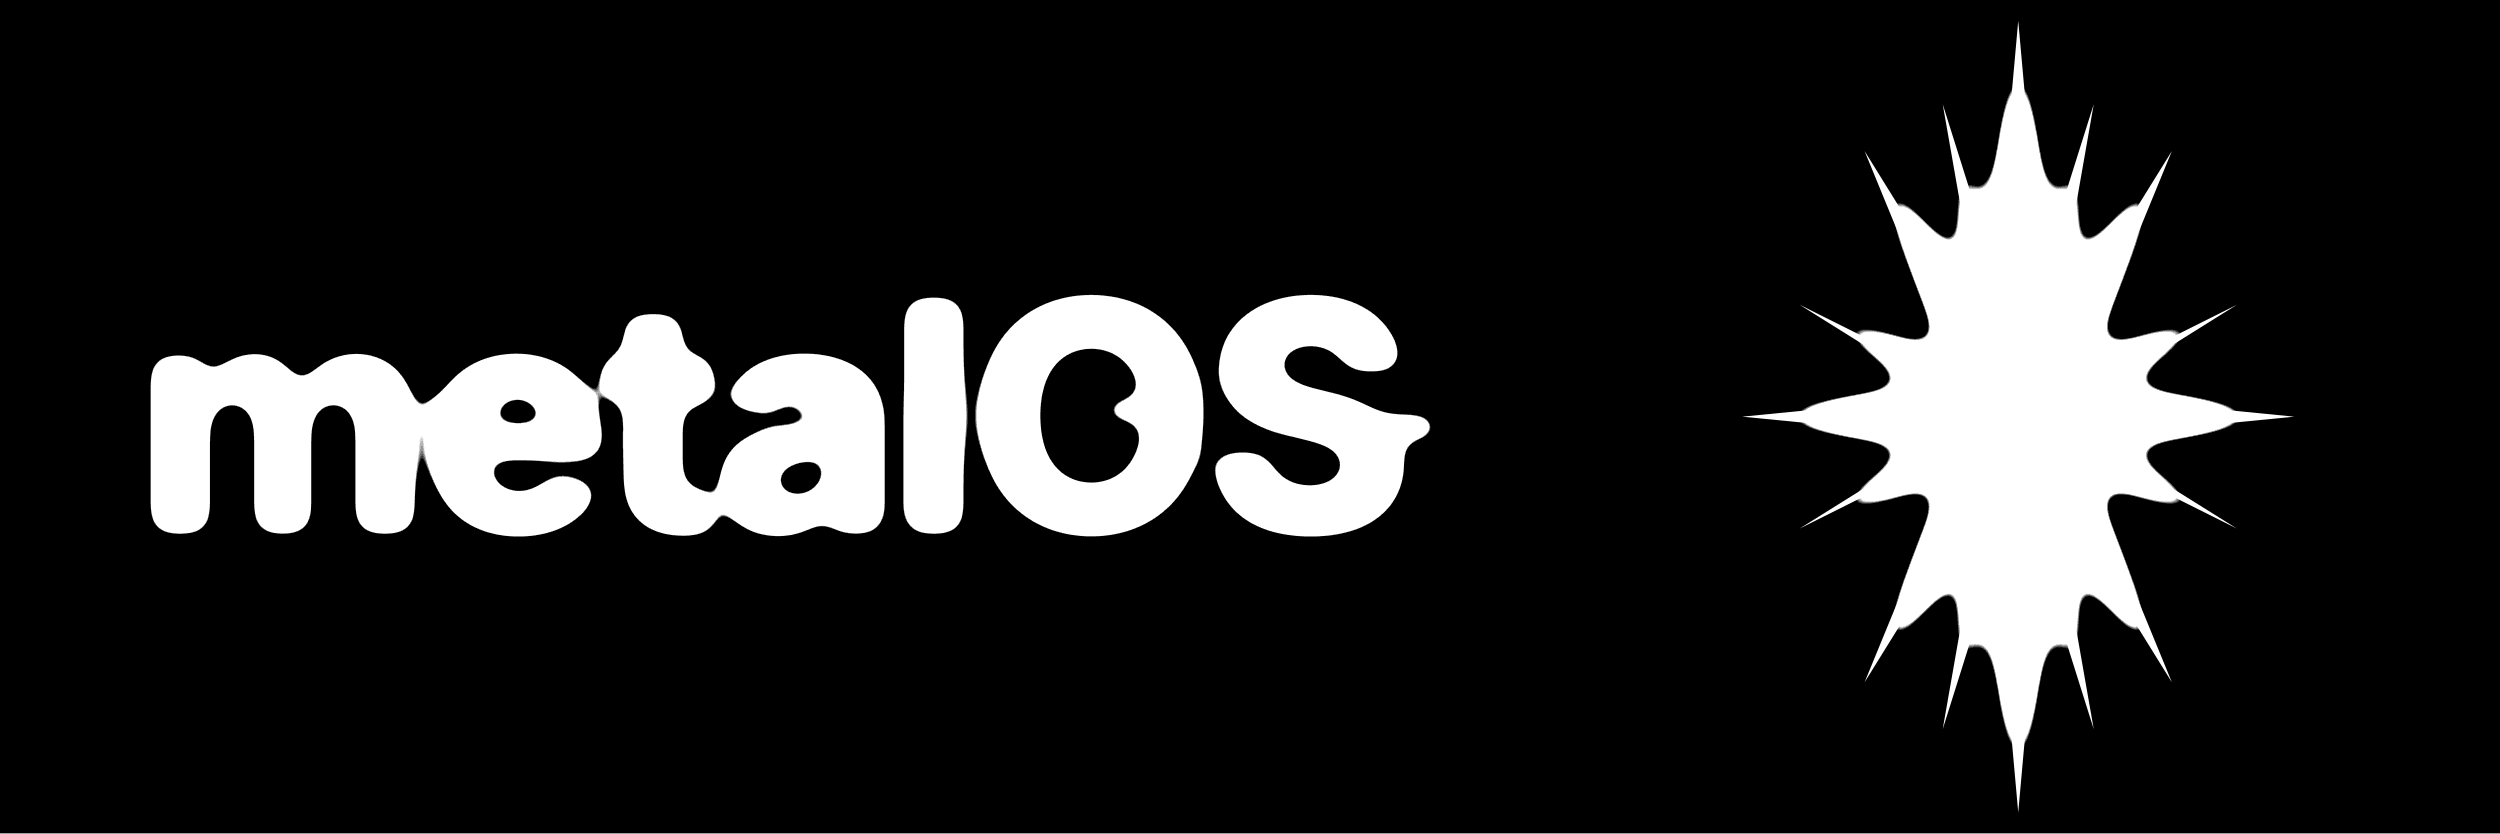
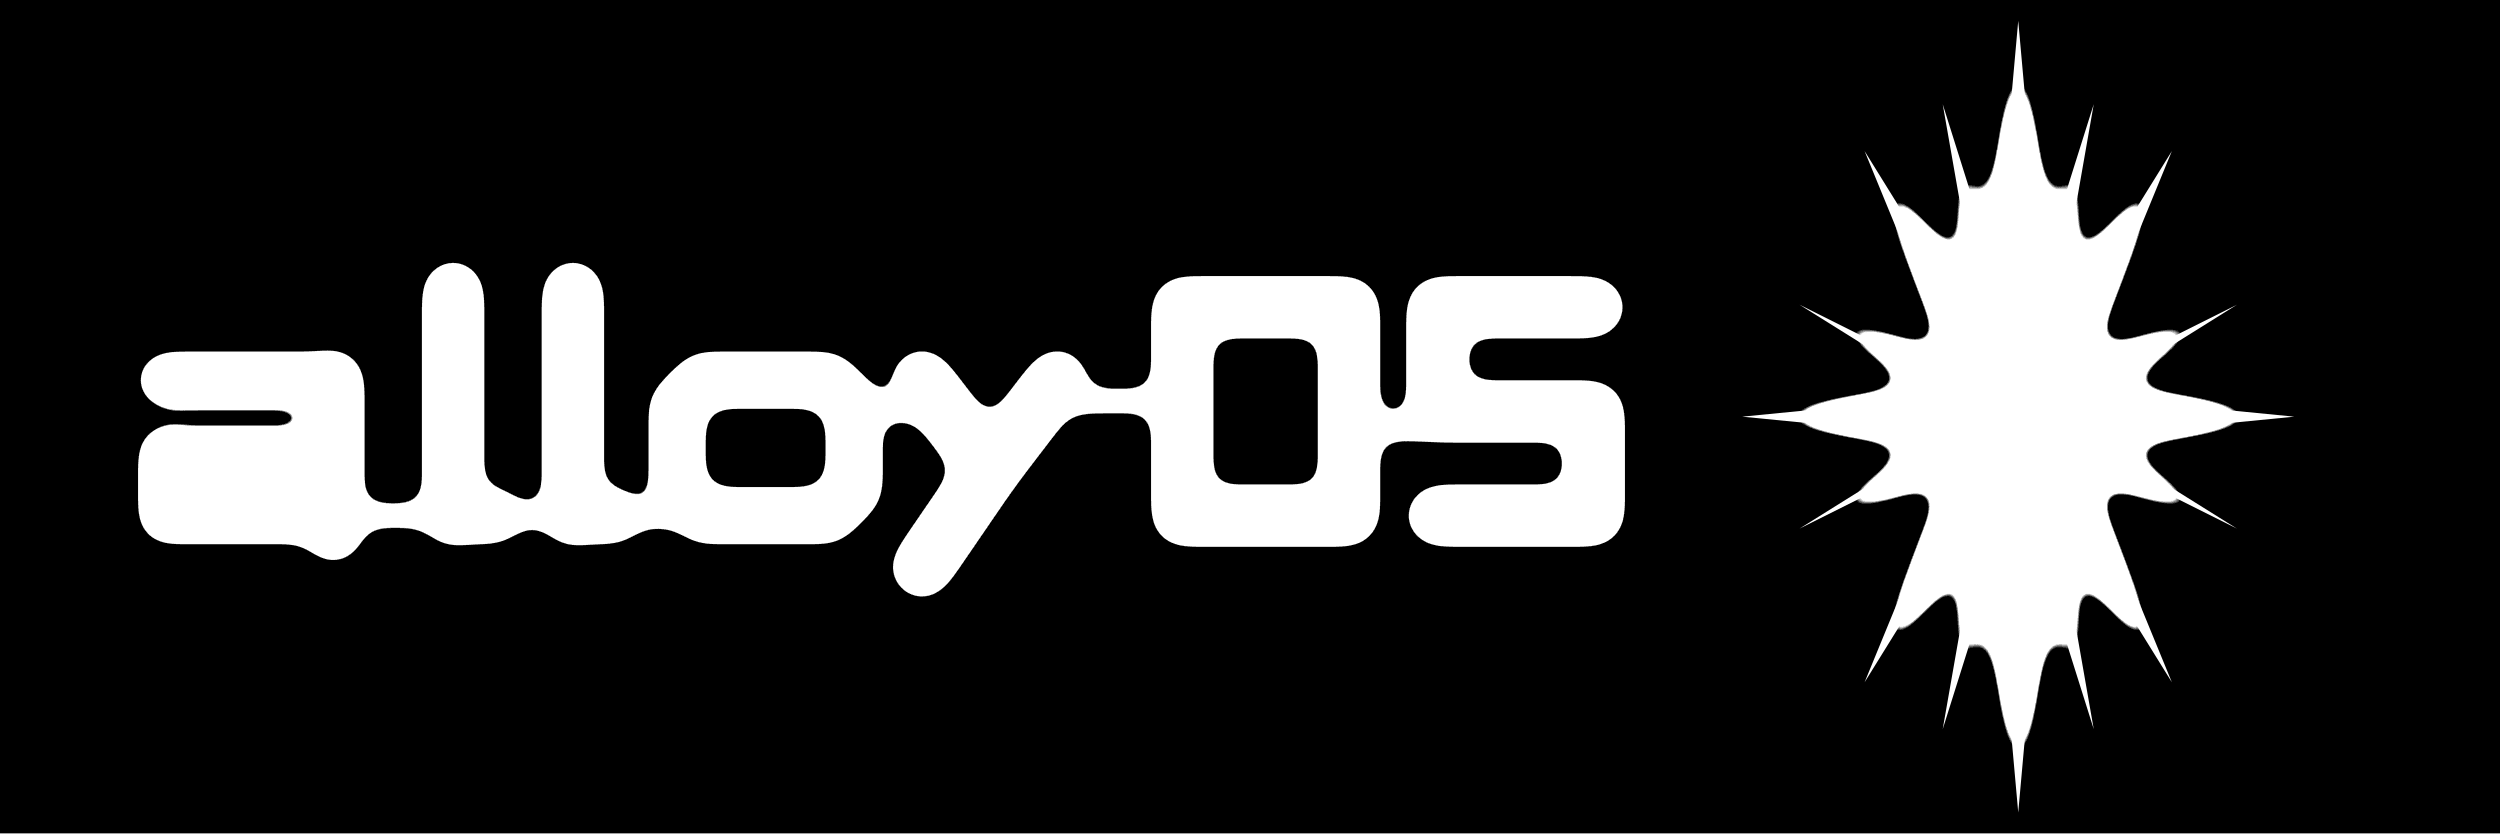
<svg xmlns="http://www.w3.org/2000/svg" viewBox="0 0 960 320" width="960" height="320">
  <defs>
    <filter id="crystal-weld" x="-35%" y="-35%" width="170%" height="170%">
      <feGaussianBlur in="SourceGraphic" stdDeviation="6" result="blur" />
      <feColorMatrix in="blur" mode="matrix" values="1 0 0 0 0                 0 1 0 0 0                 0 0 1 0 0                 0 0 0 28 -11" result="liquid" />
    </filter>
    <filter id="mercury-type" x="-15%" y="-25%" width="130%" height="150%">
      <feGaussianBlur in="SourceGraphic" stdDeviation="4.8" result="blur" />
      <feColorMatrix in="blur" mode="matrix" values="1 0 0 0 0                 0 1 0 0 0                 0 0 1 0 0                 0 0 0 30 -12" result="liquid" />
    </filter>
  </defs>
  <rect width="960" height="320" fill="#000000" />
  <g filter="url(#mercury-type)" fill="#FFFFFF">
-     <text x="52" y="204" font-family="system-ui, -apple-system, 'Inter', 'Helvetica Neue', Arial, sans-serif" font-weight="800" font-size="122" letter-spacing="-4" fill="#FFFFFF">metalOS</text>
-     <rect x="162" y="154" width="28" height="7" rx="3.5" />
-     <rect x="246" y="148" width="28" height="7" rx="3.5" />
-     <rect x="306" y="152" width="24" height="6" rx="3" />
-     <rect x="396" y="192" width="24" height="7" rx="3.5" />
-     <rect x="424" y="154" width="26" height="7" rx="3.5" />
-     <rect x="522" y="160" width="30" height="8" rx="4" />
+     <path d="M64,146 L128,146" fill="none" stroke="#FFFFFF" stroke-width="20" stroke-linecap="round" />
+     <path d="M128,146 L128,204" fill="none" stroke="#FFFFFF" stroke-width="22" stroke-linecap="round" />
+     <path d="M64,174 L128,174" fill="none" stroke="#FFFFFF" stroke-width="18" stroke-linecap="round" />
+     <path d="M64,198 L128,198" fill="none" stroke="#FFFFFF" stroke-width="20" stroke-linecap="round" />
+     <path d="M64,174 L64,198" fill="none" stroke="#FFFFFF" stroke-width="20" stroke-linecap="round" />
+     <path d="M174,112 L174,198" fill="none" stroke="#FFFFFF" stroke-width="22" stroke-linecap="round" />
+     <path d="M174,198 L190,198" fill="none" stroke="#FFFFFF" stroke-width="20" stroke-linecap="round" />
+     <path d="M220,112 L220,198" fill="none" stroke="#FFFFFF" stroke-width="22" stroke-linecap="round" />
+     <path d="M220,198 L236,198" fill="none" stroke="#FFFFFF" stroke-width="20" stroke-linecap="round" />
+     <path d="M270,146 L318,146" fill="none" stroke="#FFFFFF" stroke-width="20" stroke-linecap="round" />
+     <path d="M318,146 L328,156" fill="none" stroke="#FFFFFF" stroke-width="20" stroke-linecap="round" />
+     <path d="M328,156 L328,188" fill="none" stroke="#FFFFFF" stroke-width="20" stroke-linecap="round" />
+     <path d="M328,188 L318,198" fill="none" stroke="#FFFFFF" stroke-width="20" stroke-linecap="round" />
+     <path d="M318,198 L270,198" fill="none" stroke="#FFFFFF" stroke-width="20" stroke-linecap="round" />
+     <path d="M270,198 L260,188" fill="none" stroke="#FFFFFF" stroke-width="20" stroke-linecap="round" />
+     <path d="M260,188 L260,156" fill="none" stroke="#FFFFFF" stroke-width="20" stroke-linecap="round" />
+     <path d="M260,156 L270,146" fill="none" stroke="#FFFFFF" stroke-width="20" stroke-linecap="round" />
+     <path d="M354,146 L380,180" fill="none" stroke="#FFFFFF" stroke-width="22" stroke-linecap="round" />
+     <path d="M406,146 L380,180" fill="none" stroke="#FFFFFF" stroke-width="22" stroke-linecap="round" />
+     <path d="M380,180 L354,218" fill="none" stroke="#FFFFFF" stroke-width="22" stroke-linecap="round" />
+     <path d="M454,118 L518,118" fill="none" stroke="#FFFFFF" stroke-width="22" stroke-linecap="round" />
+     <path d="M454,198 L518,198" fill="none" stroke="#FFFFFF" stroke-width="22" stroke-linecap="round" />
+     <path d="M454,118 L454,198" fill="none" stroke="#FFFFFF" stroke-width="22" stroke-linecap="round" />
+     <path d="M518,118 L518,198" fill="none" stroke="#FFFFFF" stroke-width="22" stroke-linecap="round" />
+     <path d="M552,118 L612,118" fill="none" stroke="#FFFFFF" stroke-width="22" stroke-linecap="round" />
+     <path d="M552,118 L552,158" fill="none" stroke="#FFFFFF" stroke-width="22" stroke-linecap="round" />
+     <path d="M552,158 L612,158" fill="none" stroke="#FFFFFF" stroke-width="22" stroke-linecap="round" />
+     <path d="M612,158 L612,198" fill="none" stroke="#FFFFFF" stroke-width="22" stroke-linecap="round" />
+     <path d="M552,198 L612,198" fill="none" stroke="#FFFFFF" stroke-width="22" stroke-linecap="round" />
+     <path d="M128,198 L174,198" fill="none" stroke="#FFFFFF" stroke-width="8" stroke-linecap="round" />
+     <path d="M190,198 L220,198" fill="none" stroke="#FFFFFF" stroke-width="8" stroke-linecap="round" />
+     <path d="M236,198 L270,198" fill="none" stroke="#FFFFFF" stroke-width="8" stroke-linecap="round" />
+     <path d="M328,157 L362,157" fill="none" stroke="#FFFFFF" stroke-width="8" stroke-linecap="round" />
+     <path d="M400,154 L454,154" fill="none" stroke="#FFFFFF" stroke-width="8" stroke-linecap="round" />
+     <path d="M518,164 L552,164" fill="none" stroke="#FFFFFF" stroke-width="9" stroke-linecap="round" />
  </g>
  <g transform="translate(775, 160)">
    <g filter="url(#crystal-weld)" fill="#FFFFFF">
      <polygon points="0,-148 22,0 0,148 -22,0" />
      <polygon points="56,-98 14,12 -56,98 -14,-12" />
      <polygon points="-56,-98 14,-12 56,98 -14,12" />
      <polygon points="-102,0 0,-18 102,0 0,18" />
      <polygon points="28,-118 12,0 -28,118 -12,0" />
      <polygon points="-28,-118 12,0 28,118 -12,0" />
      <polygon points="82,-42 0,14 -82,42 0,-14" />
      <polygon points="-82,-42 0,-14 82,42 0,14" />
    </g>
    <g fill="#FFFFFF">
      <polygon points="0,-152 6,-85 -6,-85" />
      <polygon points="0,152 6,85 -6,85" />
      <polygon points="106,0 55,5 55,-5" />
      <polygon points="-106,0 -55,5 -55,-5" />
      <polygon points="59,-102 28,-52 36,-46" />
      <polygon points="-59,-102 -28,-52 -36,-46" />
      <polygon points="59,102 28,52 36,46" />
      <polygon points="-59,102 -28,52 -36,46" />
      <polygon points="29,-120 12,-66 19,-63" />
      <polygon points="-29,-120 -12,-66 -19,-63" />
      <polygon points="29,120 12,66 19,63" />
      <polygon points="-29,120 -12,66 -19,63" />
      <polygon points="84,-43 44,-18 48,-25" />
      <polygon points="-84,-43 -44,-18 -48,-25" />
      <polygon points="84,43 44,18 48,25" />
      <polygon points="-84,43 -44,18 -48,25" />
    </g>
  </g>
</svg>
